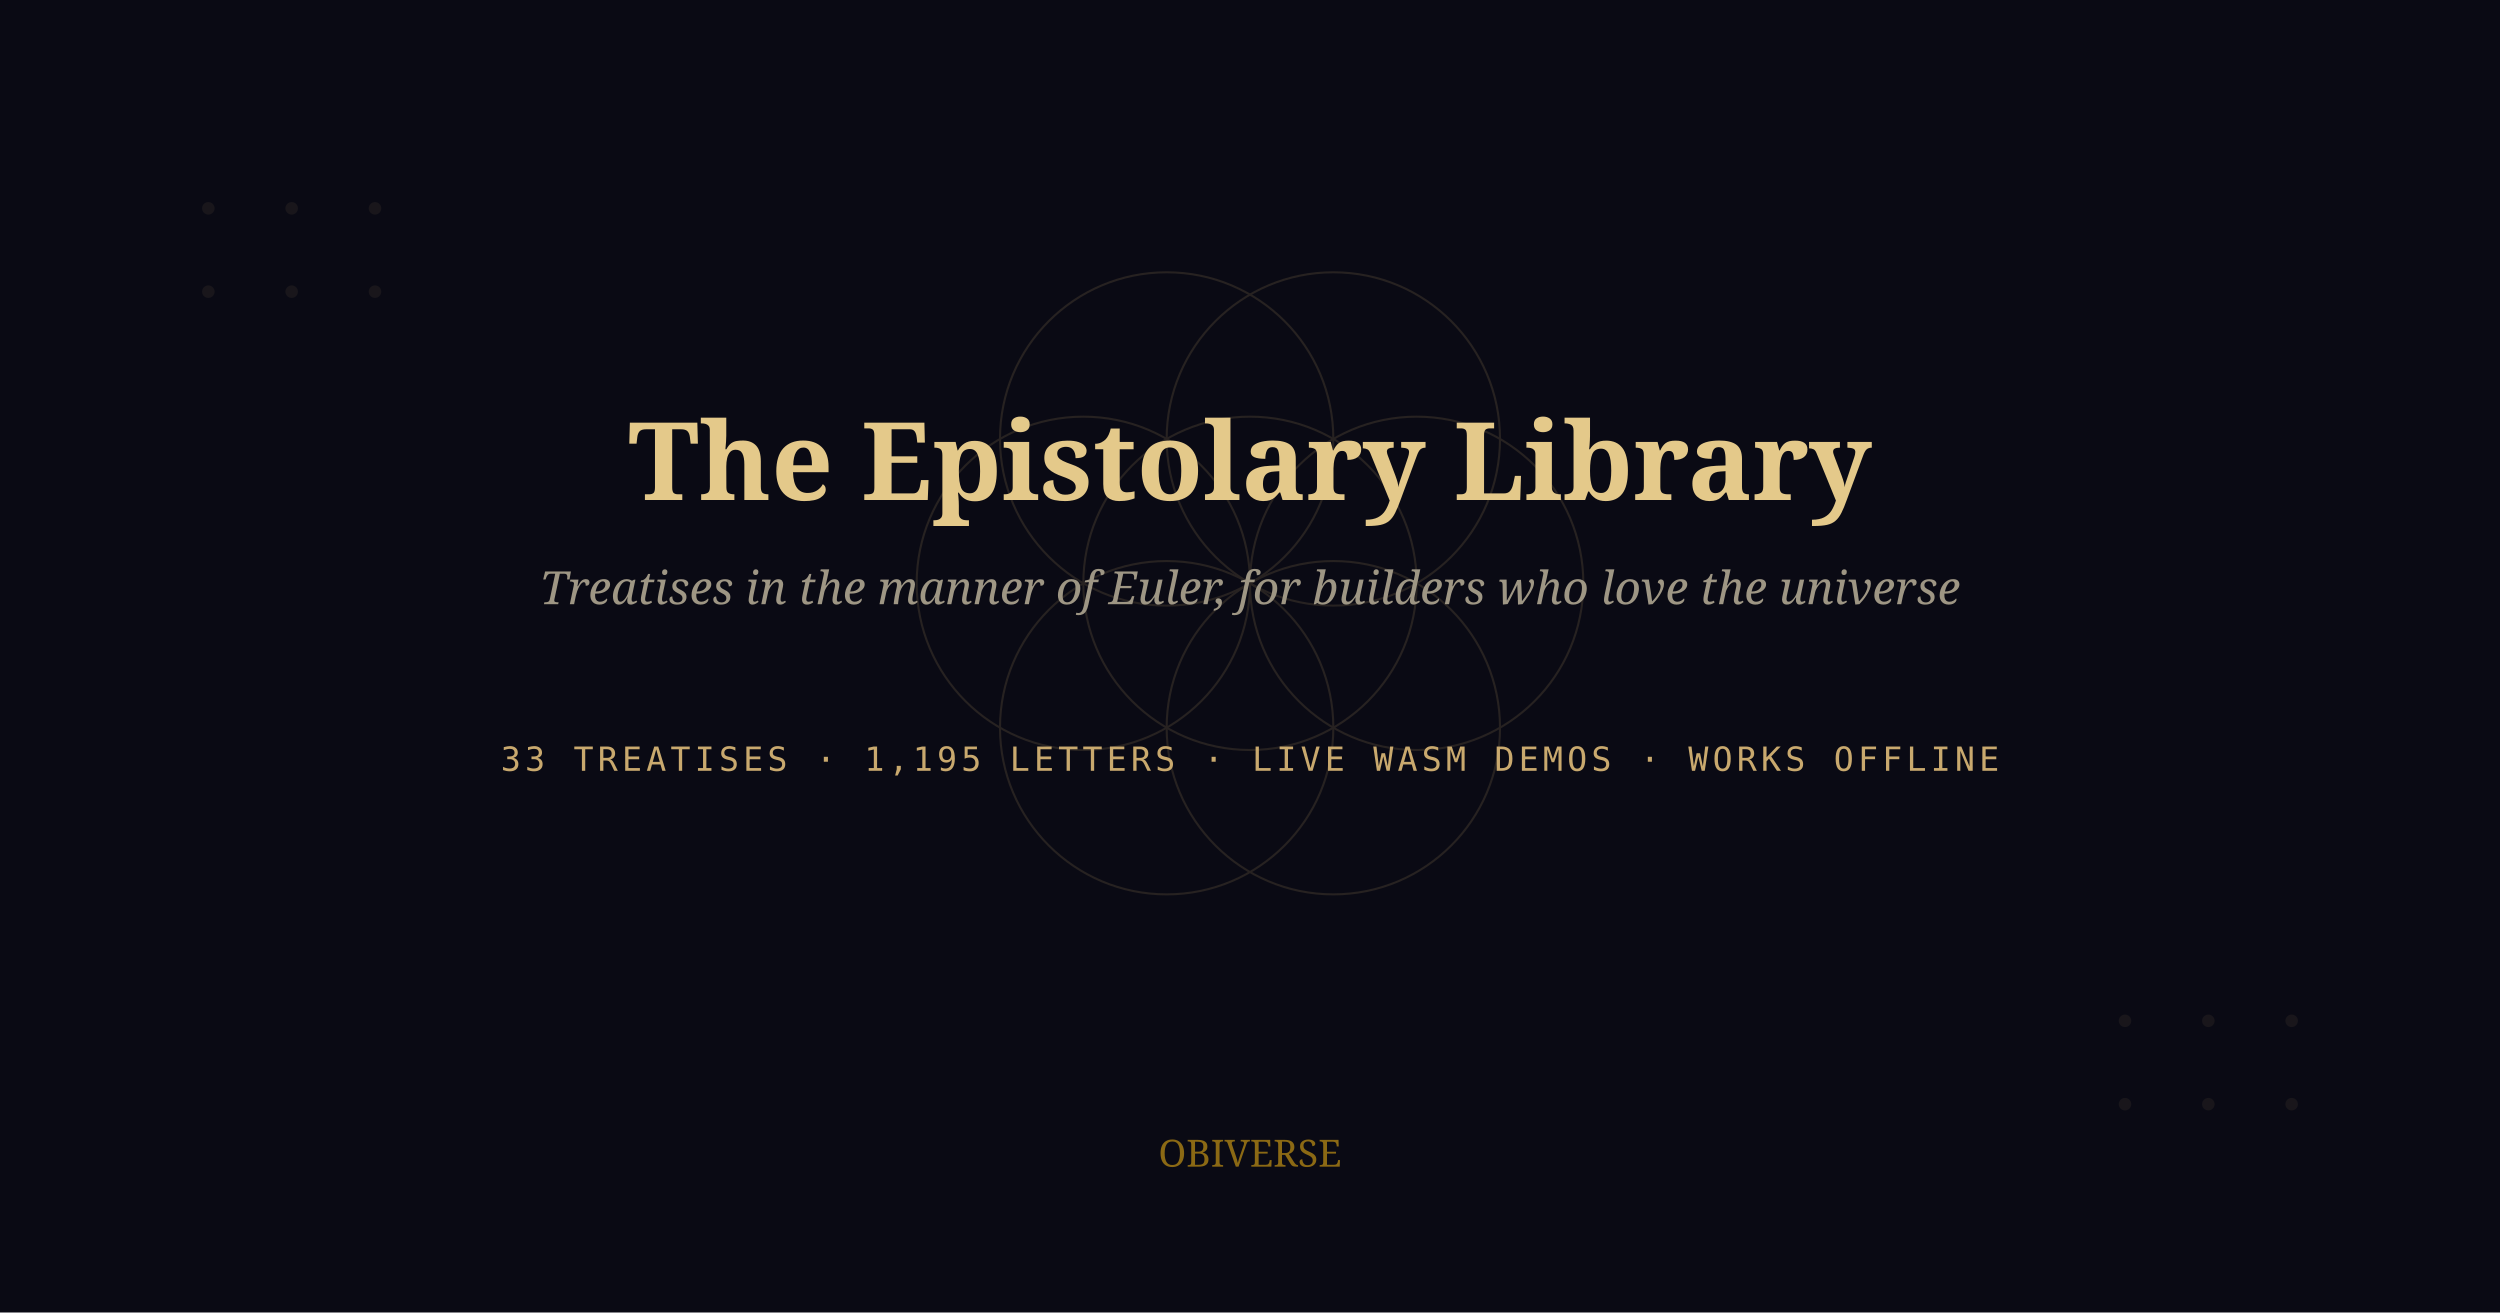
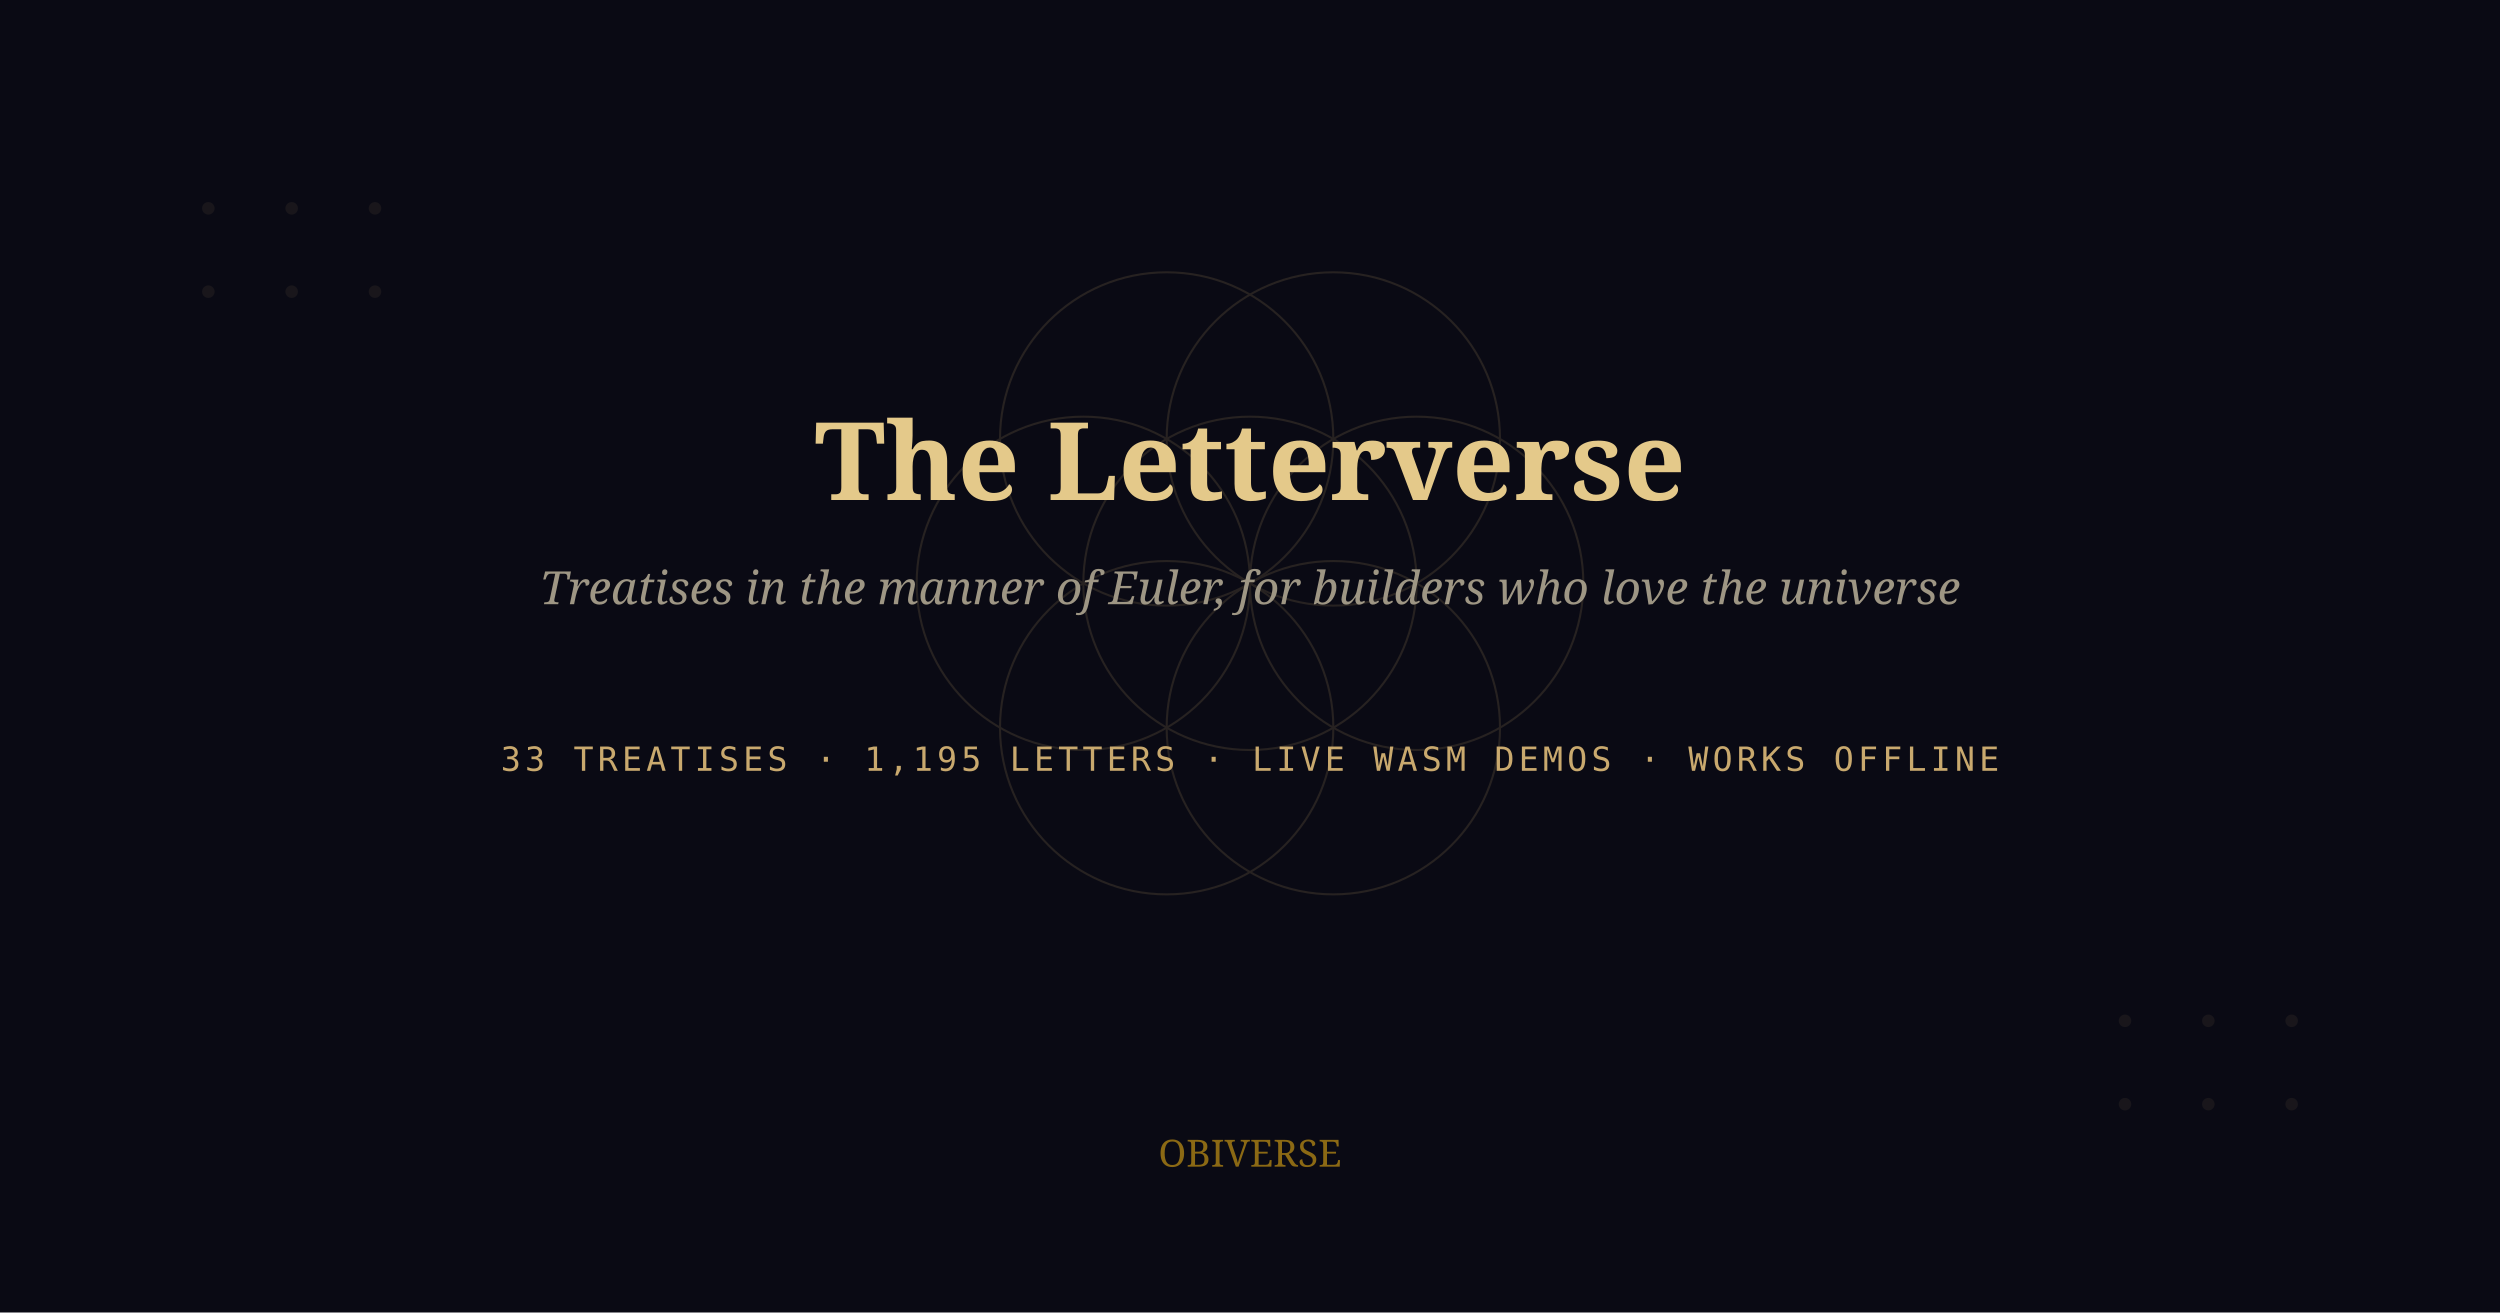
<svg xmlns="http://www.w3.org/2000/svg" width="1200" height="630" viewBox="0 0 1200 630">
  <rect width="1200" height="630" fill="#0a0a14" />
  <g transform="translate(600,280)" stroke="#c9a96e" stroke-width="1" fill="none" opacity="0.15">
    <circle r="80" />
    <circle cx="80" r="80" />
    <circle cx="-80" r="80" />
    <circle cx="40" cy="69.3" r="80" />
    <circle cx="-40" cy="69.3" r="80" />
    <circle cx="40" cy="-69.3" r="80" />
    <circle cx="-40" cy="-69.3" r="80" />
  </g>
-   <text x="600" y="240" text-anchor="middle" fill="#e4c98a" font-family="Georgia,serif" font-size="52" font-weight="700">The Epistolary Library</text>
+   <text x="600" y="240" text-anchor="middle" fill="#e4c98a" font-family="Georgia,serif" font-size="52" font-weight="700">The Letterverse</text>
  <text x="600" y="290" text-anchor="middle" fill="#9e9684" font-family="Georgia,serif" font-size="22" font-style="italic">Treatises in the manner of Euler, for builders who love the universe</text>
  <text x="600" y="370" text-anchor="middle" fill="#c9a96e" font-family="monospace" font-size="16" letter-spacing="2">33 TREATISES · 1,195 LETTERS · LIVE WASM DEMOS · WORKS OFFLINE</text>
  <text x="600" y="560" text-anchor="middle" fill="#8b6914" font-family="Georgia,serif" font-size="18">OBIVERSE</text>
  <g fill="#c9a96e" opacity="0.08">
    <circle cx="100" cy="100" r="3" />
    <circle cx="140" cy="100" r="3" />
    <circle cx="180" cy="100" r="3" />
    <circle cx="100" cy="140" r="3" />
    <circle cx="140" cy="140" r="3" />
    <circle cx="180" cy="140" r="3" />
    <circle cx="1020" cy="490" r="3" />
    <circle cx="1060" cy="490" r="3" />
    <circle cx="1100" cy="490" r="3" />
    <circle cx="1020" cy="530" r="3" />
    <circle cx="1060" cy="530" r="3" />
    <circle cx="1100" cy="530" r="3" />
  </g>
</svg>
